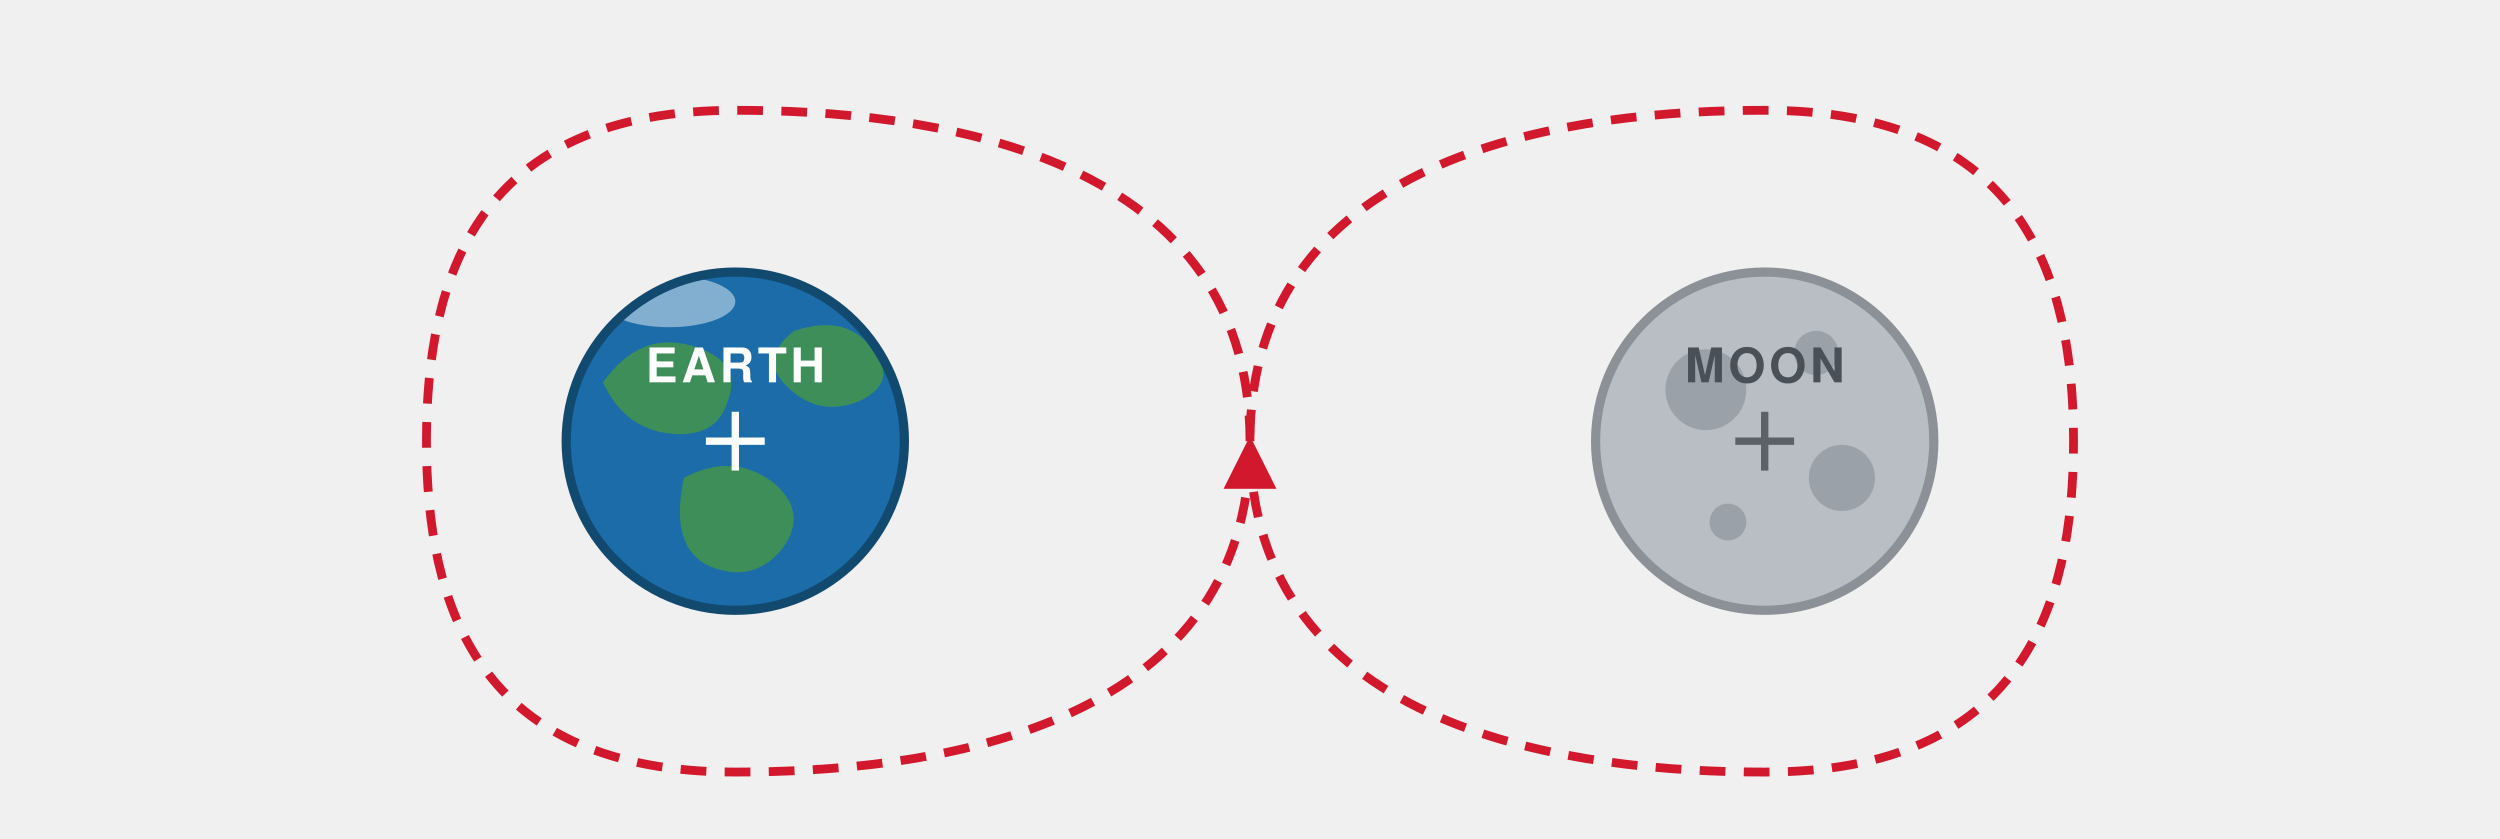
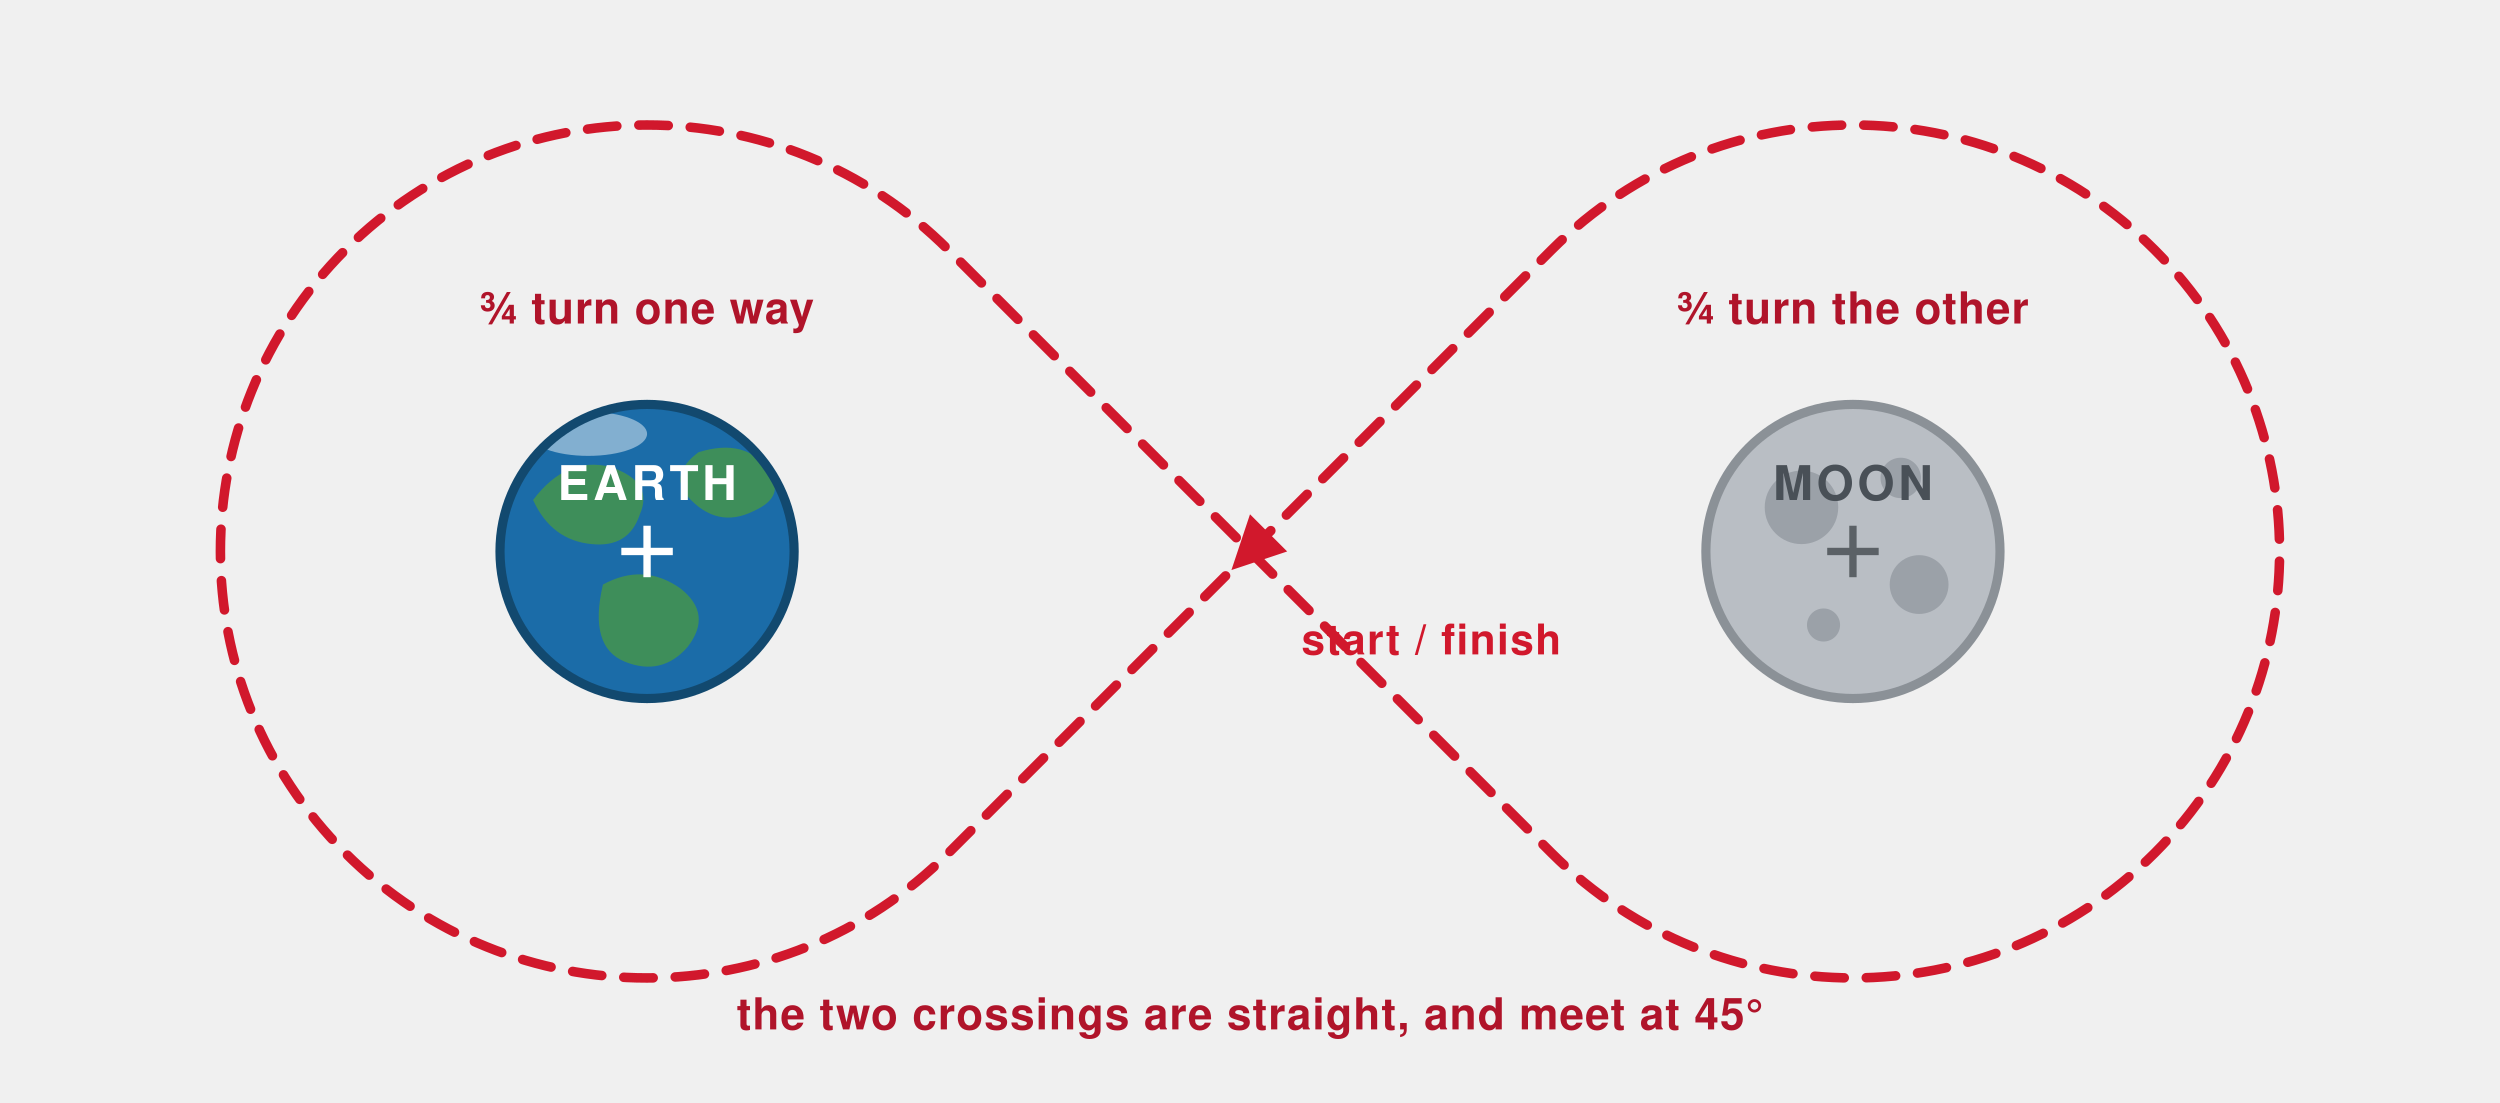
- <svg xmlns="http://www.w3.org/2000/svg" viewBox="0 0 680 228" role="img" aria-labelledby="em2-title em2-desc" font-family="Montserrat, Helvetica, Arial, sans-serif">
+ <svg xmlns="http://www.w3.org/2000/svg" viewBox="0 0 680 300" role="img" aria-labelledby="em2-title em2-desc" font-family="Montserrat, Helvetica, Arial, sans-serif">
  <style>
    .name { font-size: 13px; font-weight: 800; letter-spacing: 1px; }
+     .tag  { font-size: 11.5px; font-weight: 700; fill: #D1182C; letter-spacing: .4px; }
+     .part { font-size: 12px; font-weight: 700; fill: #B0142A; letter-spacing: .3px; }
  </style>
  <defs>
    <clipPath id="e2">
-       <circle cx="200" cy="120" r="46" />
+       <circle cx="176" cy="150" r="40" />
    </clipPath>
-     <marker id="way" viewBox="0 0 10 10" refX="9" refY="5" markerWidth="6" markerHeight="6" orient="auto-start-reverse">
+     <marker id="way" viewBox="0 0 10 10" refX="5" refY="5" markerWidth="5.5" markerHeight="5.5" orient="auto-start-reverse">
      <path d="M 0 0 L 10 5 L 0 10 z" fill="#D1182C" />
    </marker>
  </defs>
-   <path d="M 340 120            C 340 40, 250 30, 200 30            C 130 30, 116 75, 116 120            C 116 165, 130 210, 200 210            C 250 210, 340 200, 340 120            C 340 40, 430 30, 480 30            C 550 30, 564 75, 564 120            C 564 165, 550 210, 480 210            C 430 210, 340 200, 340 120 Z" fill="none" stroke="#D1182C" stroke-width="2.4" stroke-dasharray="7 5" marker-end="url(#way)" />
+   <path d="M 340 150            L 422 68            A 116 116 0 1 1 422 232            L 258 68            A 116 116 0 1 0 258 232            Z" fill="none" stroke="#D1182C" stroke-width="2.6" stroke-dasharray="8 6" stroke-linecap="round" marker-start="url(#way)" />
  <g>
-     <circle cx="200" cy="120" r="46" fill="#1B6CA8" />
+     <circle cx="176" cy="150" r="40" fill="#1B6CA8" />
    <g clip-path="url(#e2)">
-       <path d="M164 104 q10 -14 24 -10 q14 4 10 15 q-3 10 -15 9 q-13 -1 -19 -14z" fill="#3E8E5A" />
-       <path d="M186 130 q13 -7 24 1 q10 8 3 18 q-8 10 -20 5 q-11 -5 -7 -24z" fill="#3E8E5A" />
-       <path d="M216 90 q15 -5 22 6 q6 8 -4 13 q-12 5 -21 -5 q-6 -7 3 -14z" fill="#3E8E5A" />
-       <ellipse cx="182" cy="82" rx="18" ry="7" fill="#EAF2F8" opacity=".5" />
+       <path d="M145 136 q9 -12 21 -9 q12 4 8 13 q-3 9 -13 8 q-11 -1 -16 -12z" fill="#3E8E5A" />
+       <path d="M164 159 q11 -6 21 1 q9 7 2 16 q-7 8 -17 4 q-10 -4 -6 -21z" fill="#3E8E5A" />
+       <path d="M190 123 q13 -4 19 5 q5 7 -4 11 q-10 5 -18 -4 q-5 -6 3 -12z" fill="#3E8E5A" />
+       <ellipse cx="160" cy="118" rx="16" ry="6" fill="#EAF2F8" opacity=".5" />
    </g>
-     <circle cx="200" cy="120" r="46" fill="none" stroke="#12496F" stroke-width="2.5" />
-     <line x1="192" y1="120" x2="208" y2="120" stroke="#fff" stroke-width="2" />
-     <line x1="200" y1="112" x2="200" y2="128" stroke="#fff" stroke-width="2" />
-     <text class="name" x="200" y="104" text-anchor="middle" fill="#fff">EARTH</text>
+     <circle cx="176" cy="150" r="40" fill="none" stroke="#12496F" stroke-width="2.5" />
+     <line x1="169" y1="150" x2="183" y2="150" stroke="#fff" stroke-width="2" />
+     <line x1="176" y1="143" x2="176" y2="157" stroke="#fff" stroke-width="2" />
+     <text class="name" x="176" y="136" text-anchor="middle" fill="#fff">EARTH</text>
  </g>
  <g>
-     <circle cx="480" cy="120" r="46" fill="#B9BEC4" />
-     <circle cx="464" cy="106" r="11" fill="#9BA1A8" />
-     <circle cx="494" cy="96" r="6" fill="#9BA1A8" />
-     <circle cx="501" cy="130" r="9" fill="#9BA1A8" />
-     <circle cx="470" cy="142" r="5" fill="#9BA1A8" />
-     <circle cx="480" cy="120" r="46" fill="none" stroke="#8B9197" stroke-width="2.5" />
-     <line x1="472" y1="120" x2="488" y2="120" stroke="#5B6166" stroke-width="2" />
-     <line x1="480" y1="112" x2="480" y2="128" stroke="#5B6166" stroke-width="2" />
-     <text class="name" x="480" y="104" text-anchor="middle" fill="#495057">MOON</text>
+     <circle cx="504" cy="150" r="40" fill="#B9BEC4" />
+     <circle cx="490" cy="138" r="10" fill="#9BA1A8" />
+     <circle cx="517" cy="130" r="5.5" fill="#9BA1A8" />
+     <circle cx="522" cy="159" r="8" fill="#9BA1A8" />
+     <circle cx="496" cy="170" r="4.5" fill="#9BA1A8" />
+     <circle cx="504" cy="150" r="40" fill="none" stroke="#8B9197" stroke-width="2.5" />
+     <line x1="497" y1="150" x2="511" y2="150" stroke="#5B6166" stroke-width="2" />
+     <line x1="504" y1="143" x2="504" y2="157" stroke="#5B6166" stroke-width="2" />
+     <text class="name" x="504" y="136" text-anchor="middle" fill="#495057">MOON</text>
  </g>
+   <text class="part" x="176" y="88" text-anchor="middle">¾ turn one way</text>
+   <text class="part" x="504" y="88" text-anchor="middle">¾ turn the other</text>
+   <text class="part" x="340" y="280" text-anchor="middle">the two crossings are straight, and meet at 45°</text>
+   <text class="tag" x="354" y="178">start / finish</text>
</svg>
